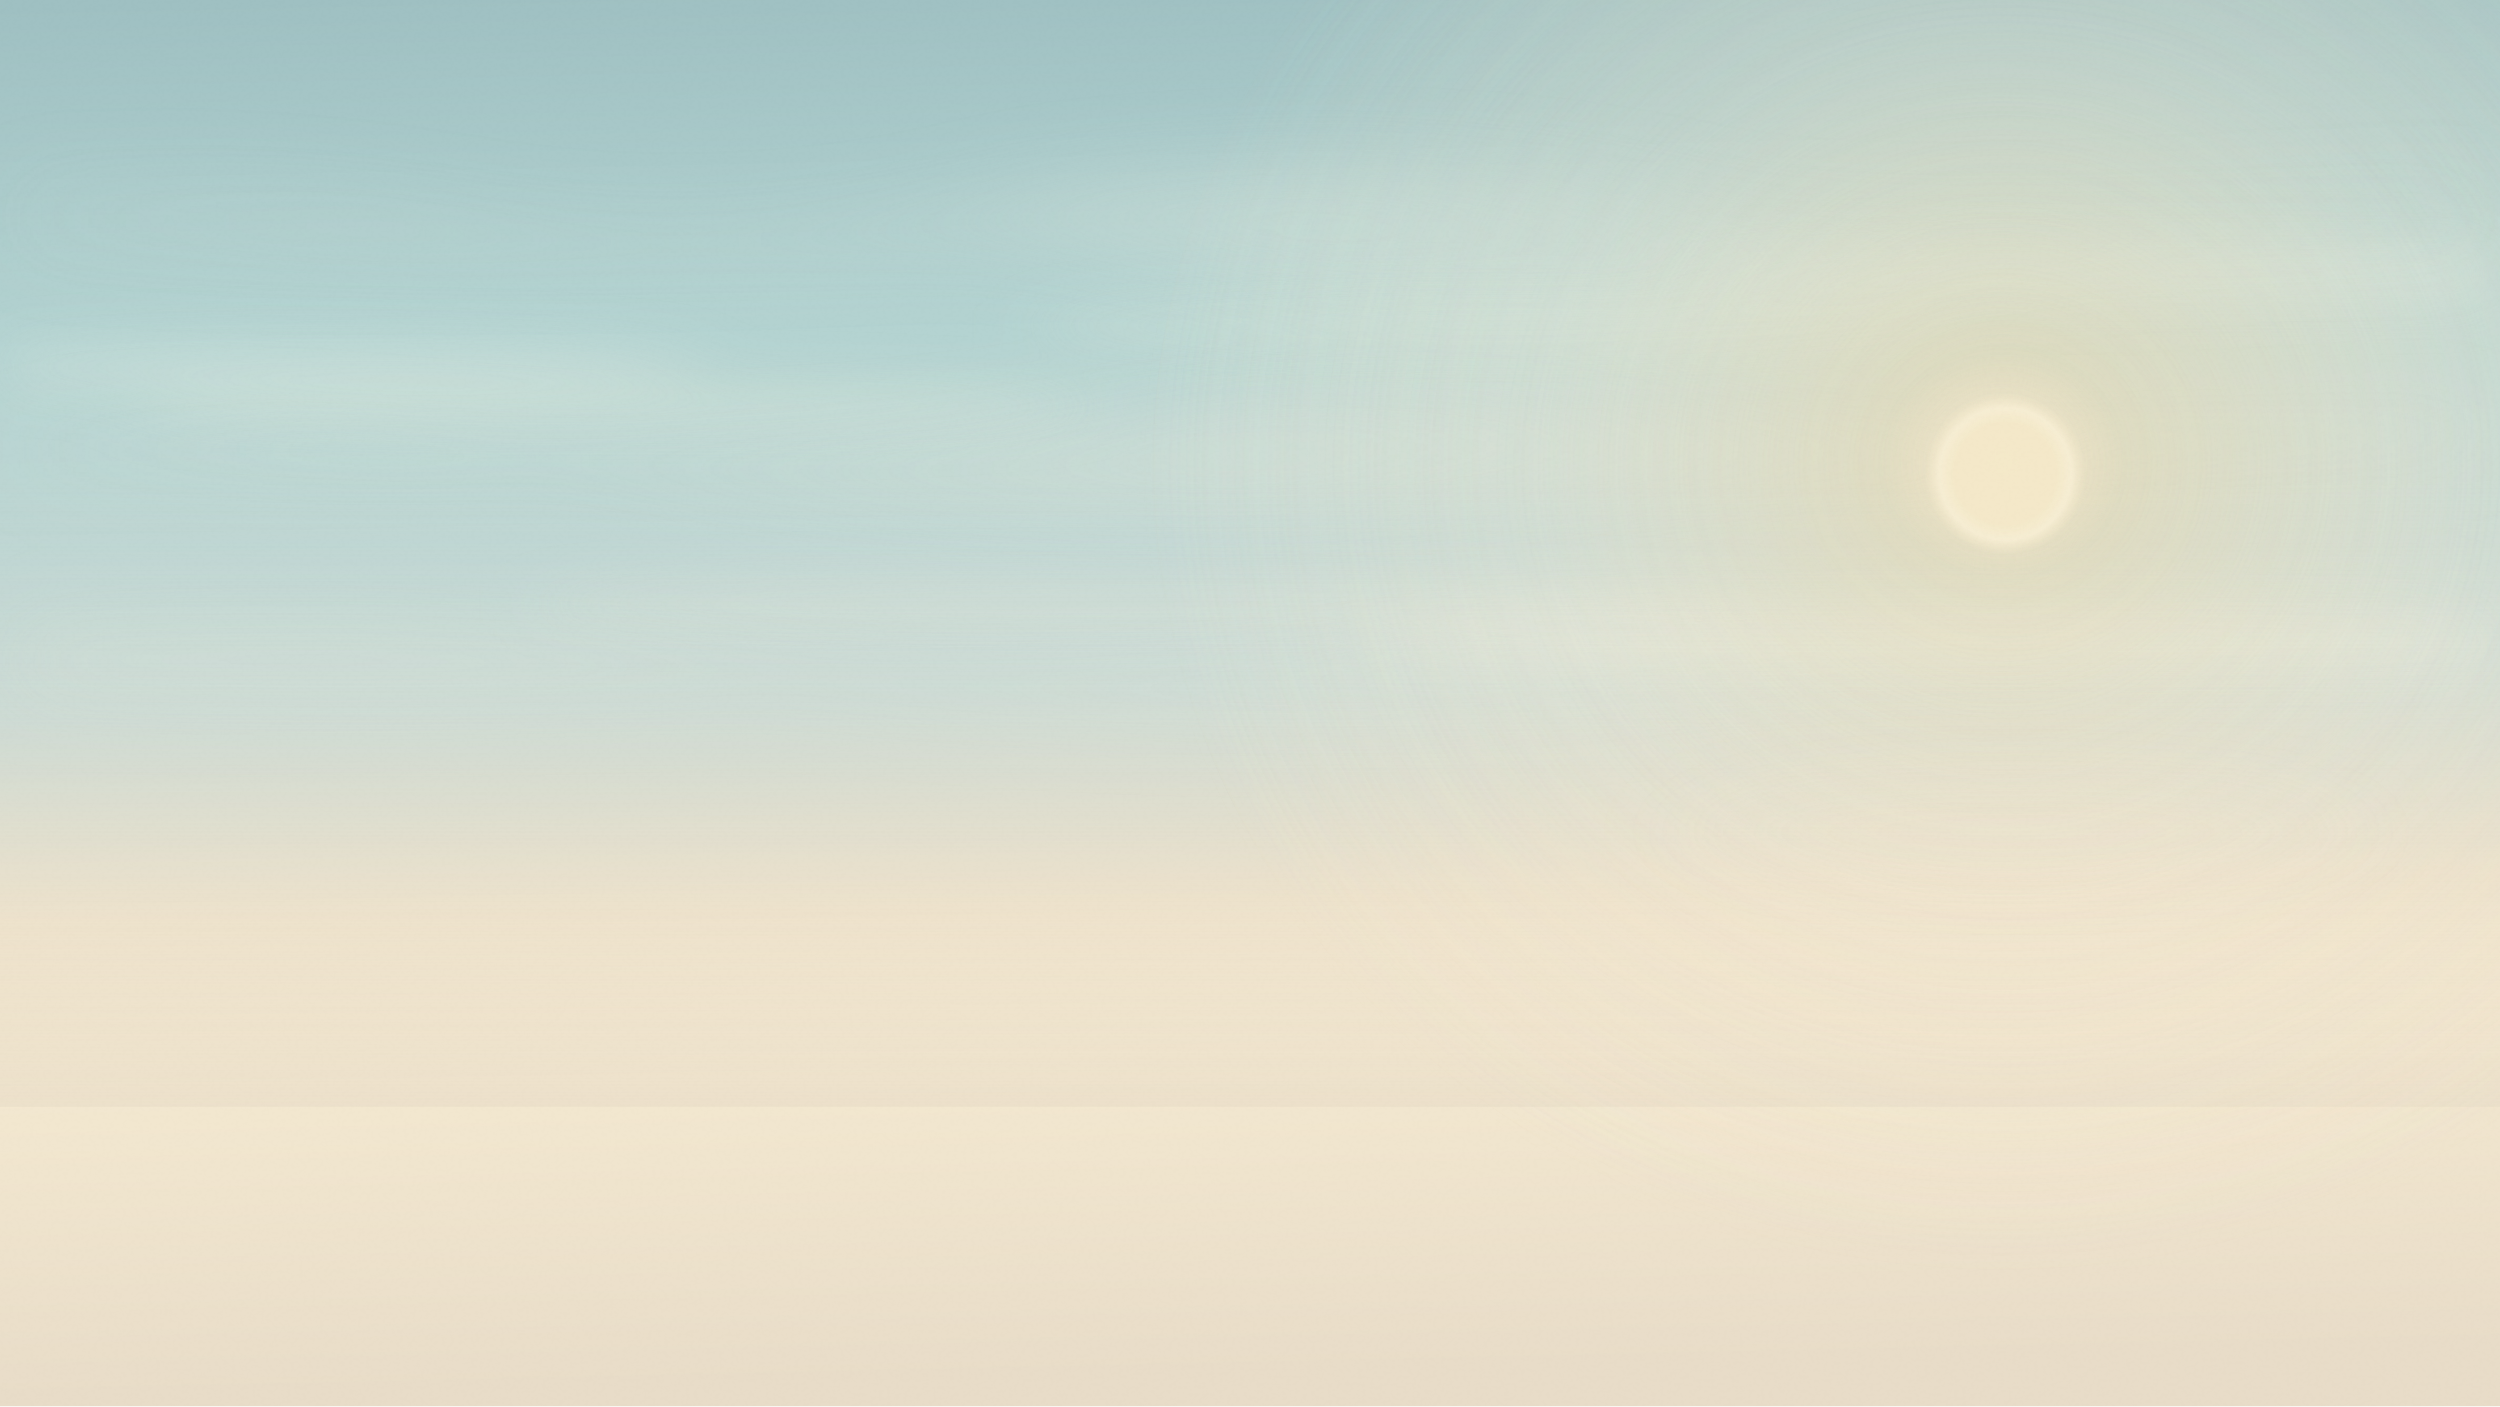
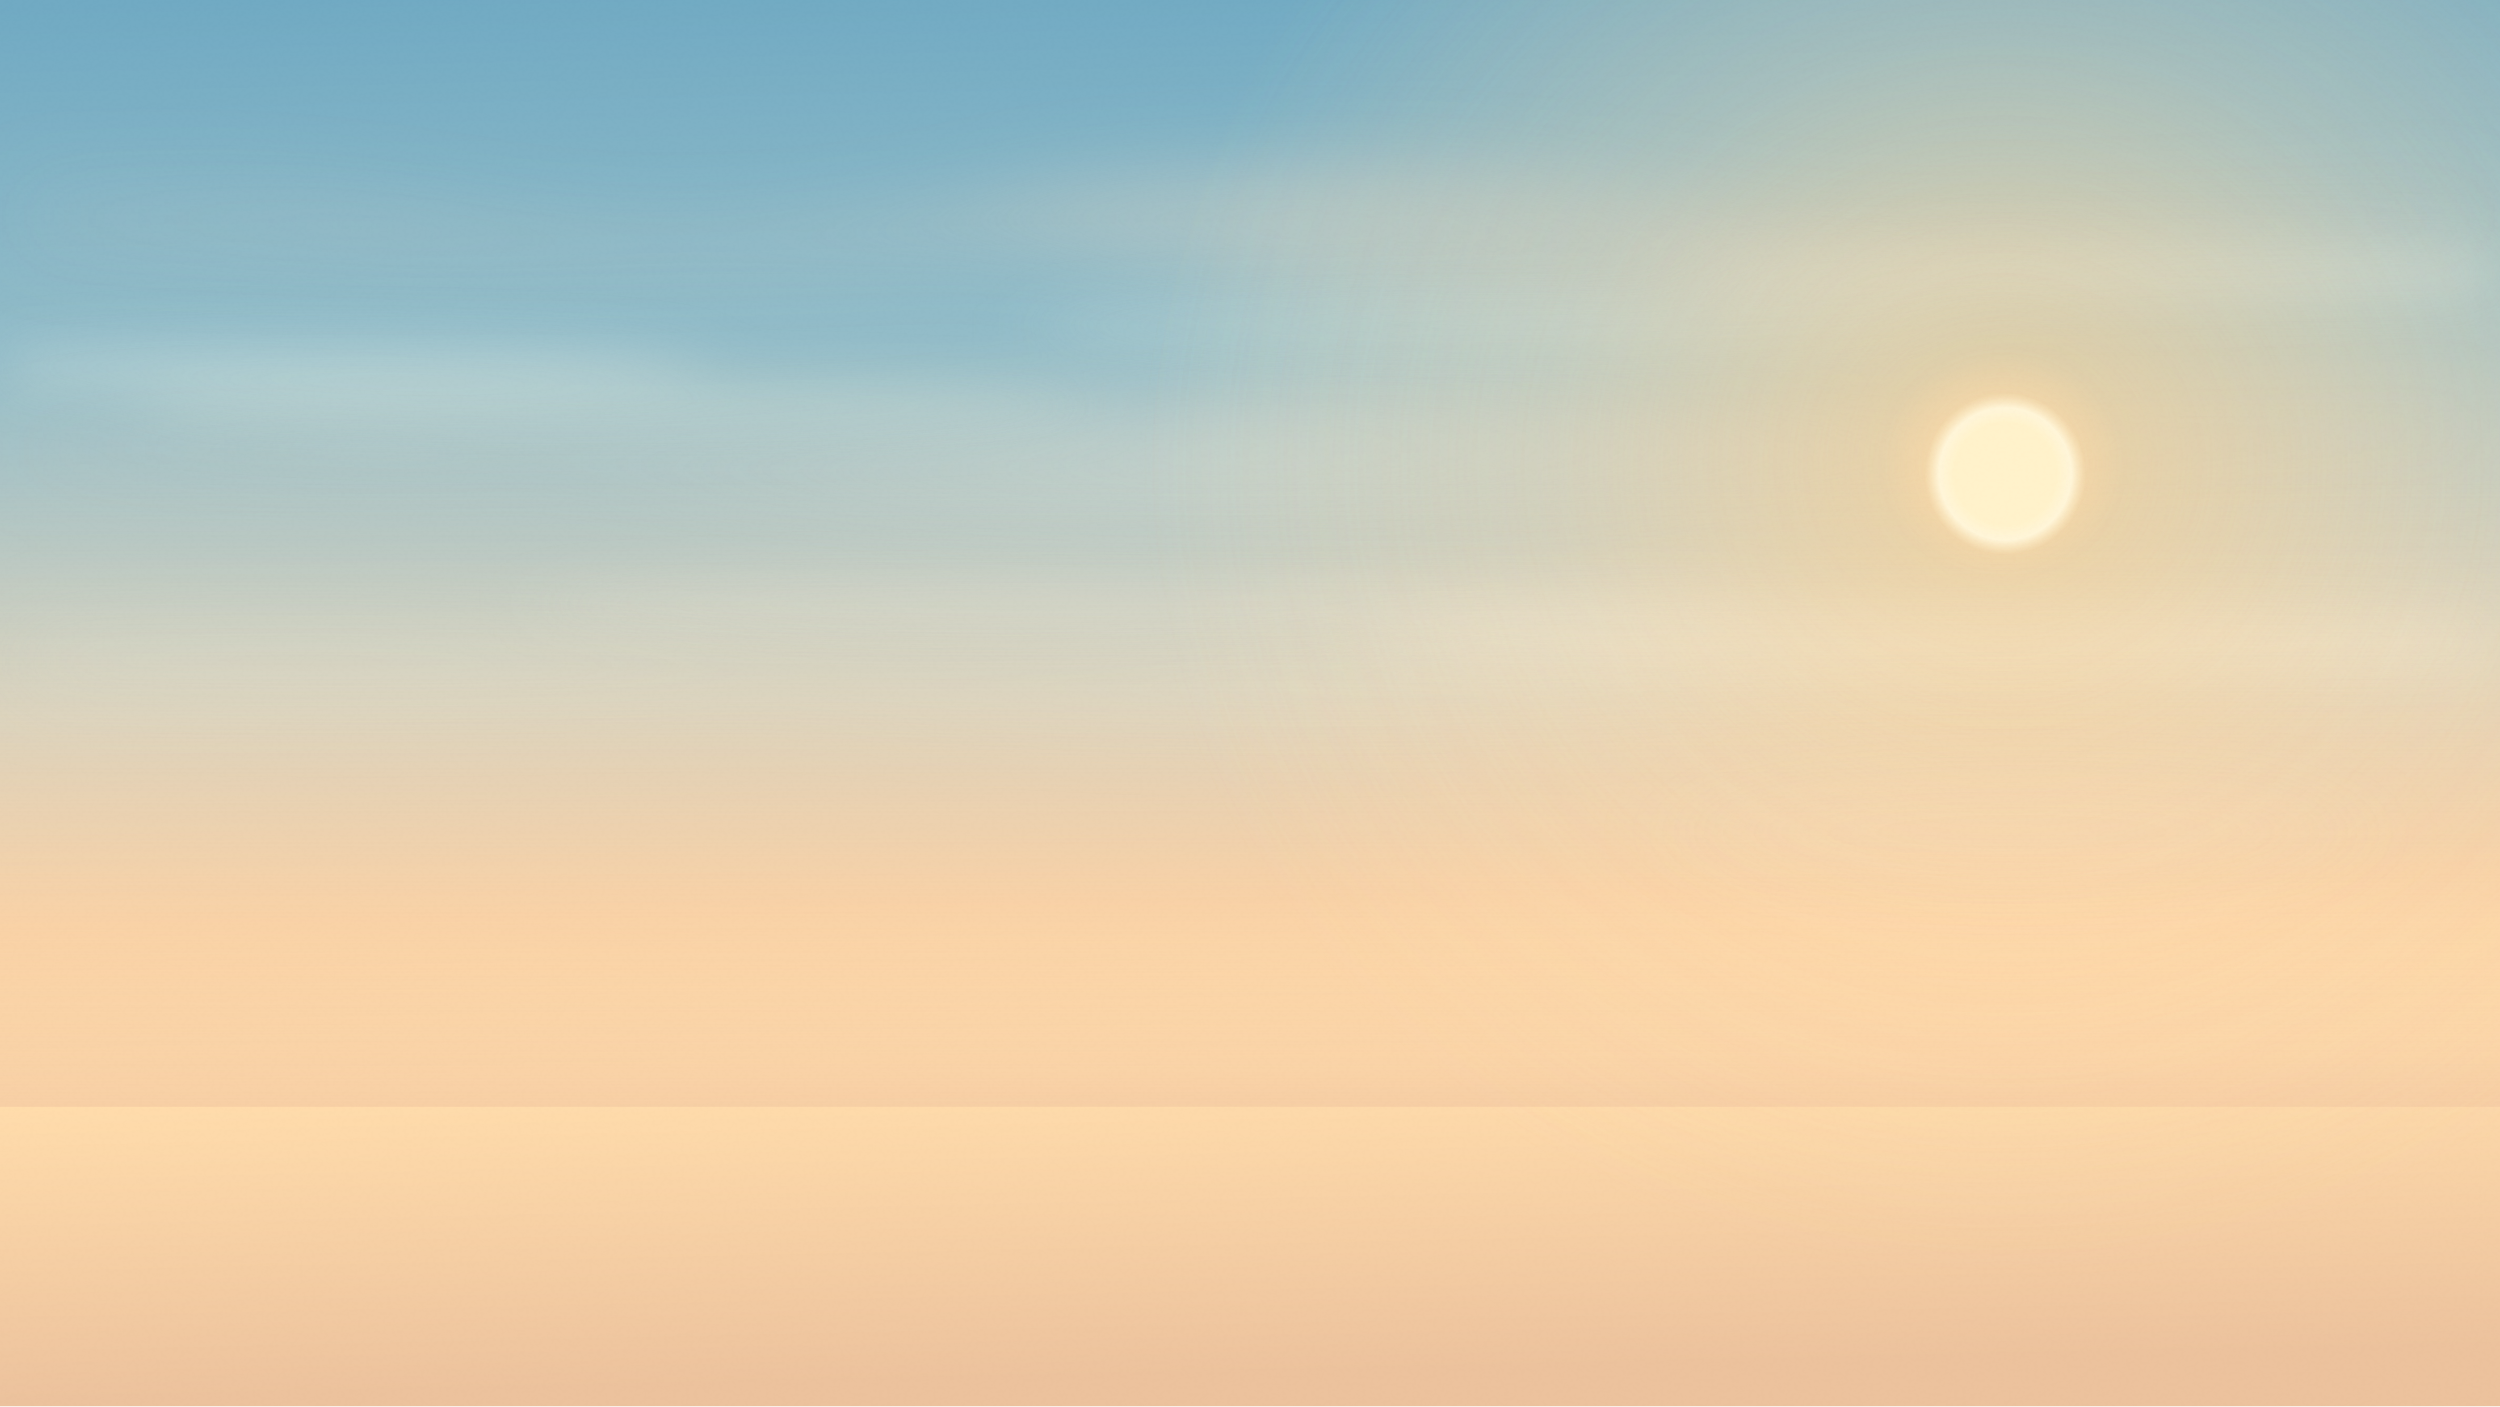
<svg xmlns="http://www.w3.org/2000/svg" viewBox="0 0 1920 1080" preserveAspectRatio="xMidYMid slice">
  <defs>
    <linearGradient id="sky" x1="0" y1="0" x2=".04" y2="1">
-       <stop offset="0" stop-color="#9EBFC1" />
-       <stop offset=".25" stop-color="#B3D2D0" />
-       <stop offset=".51" stop-color="#C6D7D3" />
-       <stop offset=".66" stop-color="#E8DCC7" />
-       <stop offset=".78" stop-color="#F2E7CF" />
-       <stop offset="1" stop-color="#E7DBC7" />
+       <stop offset="0" stop-color="#70A9C2" />
+       <stop offset=".25" stop-color="#92BBC7" />
+       <stop offset=".51" stop-color="#D5D0BE" />
+       <stop offset=".66" stop-color="#F2C8A1" />
+       <stop offset=".78" stop-color="#FFDCAB" />
+       <stop offset="1" stop-color="#EBC19C" />
    </linearGradient>
    <radialGradient id="warmth">
-       <stop offset="0" stop-color="#F2E7CF" stop-opacity=".92" />
-       <stop offset=".14" stop-color="#EEDDB7" stop-opacity=".46" />
-       <stop offset=".54" stop-color="#F2E7CF" stop-opacity=".19" />
-       <stop offset="1" stop-color="#F2E7CF" stop-opacity="0" />
+       <stop offset="0" stop-color="#FFDCAB" stop-opacity=".92" />
+       <stop offset=".14" stop-color="#FFD69B" stop-opacity=".46" />
+       <stop offset=".54" stop-color="#FFDCAB" stop-opacity=".19" />
+       <stop offset="1" stop-color="#FFDCAB" stop-opacity="0" />
    </radialGradient>
    <radialGradient id="sun">
-       <stop offset=".64" stop-color="#F3E8C8" stop-opacity=".98" />
-       <stop offset=".82" stop-color="#F6EDD3" stop-opacity=".92" />
-       <stop offset="1" stop-color="#F3E8C8" stop-opacity="0" />
+       <stop offset=".64" stop-color="#FFF2CB" stop-opacity=".98" />
+       <stop offset=".82" stop-color="#FFF7DC" stop-opacity=".92" />
+       <stop offset="1" stop-color="#FFF2CB" stop-opacity="0" />
    </radialGradient>
    <linearGradient id="haze" x1="0" y1="0" x2="0" y2="1">
-       <stop offset="0" stop-color="#C6D7D3" stop-opacity="0" />
-       <stop offset=".7" stop-color="#F2E7CF" stop-opacity=".44" />
-       <stop offset="1" stop-color="#E8DCC7" stop-opacity=".70" />
+       <stop offset="0" stop-color="#D5D0BE" stop-opacity="0" />
+       <stop offset=".7" stop-color="#FFDCAB" stop-opacity=".44" />
+       <stop offset="1" stop-color="#F2C8A1" stop-opacity=".70" />
    </linearGradient>
    <linearGradient id="cloudA">
-       <stop stop-color="#eaf0dd" stop-opacity="0" />
-       <stop offset=".48" stop-color="#f7eedb" stop-opacity=".43" />
-       <stop offset="1" stop-color="#e7e8da" stop-opacity="0" />
+       <stop stop-color="#F2DCC9" stop-opacity="0" />
+       <stop offset=".48" stop-color="#FFF1D8" stop-opacity=".43" />
+       <stop offset="1" stop-color="#EFC4A5" stop-opacity="0" />
    </linearGradient>
    <linearGradient id="cloudB">
-       <stop stop-color="#d1e0d5" stop-opacity="0" />
-       <stop offset=".52" stop-color="#e7ece0" stop-opacity=".49" />
-       <stop offset="1" stop-color="#b9d4cd" stop-opacity="0" />
+       <stop stop-color="#DFCFBB" stop-opacity="0" />
+       <stop offset=".52" stop-color="#FFE2C1" stop-opacity=".49" />
+       <stop offset="1" stop-color="#E9C7B0" stop-opacity="0" />
    </linearGradient>
    <filter id="cloudblur" x="-20%" y="-100%" width="140%" height="300%">
      <feGaussianBlur stdDeviation="26 18" />
    </filter>
    <filter id="cirrusblur" x="-25%" y="-100%" width="150%" height="300%">
      <feGaussianBlur stdDeviation="42 26" />
    </filter>
    <filter id="atmosgrit">
      <feTurbulence type="fractalNoise" baseFrequency=".31 .37" numOctaves="3" seed="29" stitchTiles="stitch" />
      <feColorMatrix type="saturate" values="0" />
    </filter>
  </defs>
  <rect width="1920" height="1080" fill="url(#sky)" />
  <ellipse cx="1537" cy="360" rx="660" ry="610" fill="url(#warmth)" />
  <g filter="url(#cirrusblur)" opacity=".58">
    <path d="M-250 155Q110 112 340 157T820 135Q1110 108 1290 151T2150 109L2150 210Q1770 174 1480 220T760 187Q320 216-250 190Z" fill="url(#cloudB)" />
    <path d="M-150 338Q120 300 330 329T835 315Q1090 270 1300 313T2130 278L2130 366Q1630 342 1240 383T430 365Q70 387-150 360Z" fill="url(#cloudA)" />
    <path d="M-200 498Q220 453 520 491T1100 476Q1410 444 2160 479L2160 530Q1580 504 1290 540T580 534Q120 553-200 519Z" fill="#eef0df" opacity=".27" />
  </g>
  <g filter="url(#cloudblur)" opacity=".64">
    <ellipse cx="250" cy="282" rx="290" ry="22" fill="#e4ede4" opacity=".44" />
    <ellipse cx="470" cy="312" rx="370" ry="20" fill="#edf0de" opacity=".36" />
    <ellipse cx="1150" cy="250" rx="355" ry="25" fill="#f0f0dc" opacity=".30" />
    <ellipse cx="1710" cy="210" rx="425" ry="23" fill="#e5ede2" opacity=".43" />
    <ellipse cx="890" cy="464" rx="475" ry="19" fill="#f5eddd" opacity=".40" />
    <ellipse cx="1510" cy="493" rx="465" ry="25" fill="#fff5de" opacity=".39" />
  </g>
  <rect x="0" y="370" width="1920" height="480" fill="url(#haze)" />
  <ellipse cx="1540" cy="356" rx="670" ry="625" fill="url(#warmth)" opacity=".82" />
  <circle cx="1540" cy="364" r="62" fill="url(#sun)" />
  <ellipse cx="1552" cy="639" rx="260" ry="44" fill="#F2E7CF" opacity=".08" filter="url(#cirrusblur)" />
  <rect width="1920" height="1080" filter="url(#atmosgrit)" opacity=".045" style="mix-blend-mode:soft-light" />
</svg>
